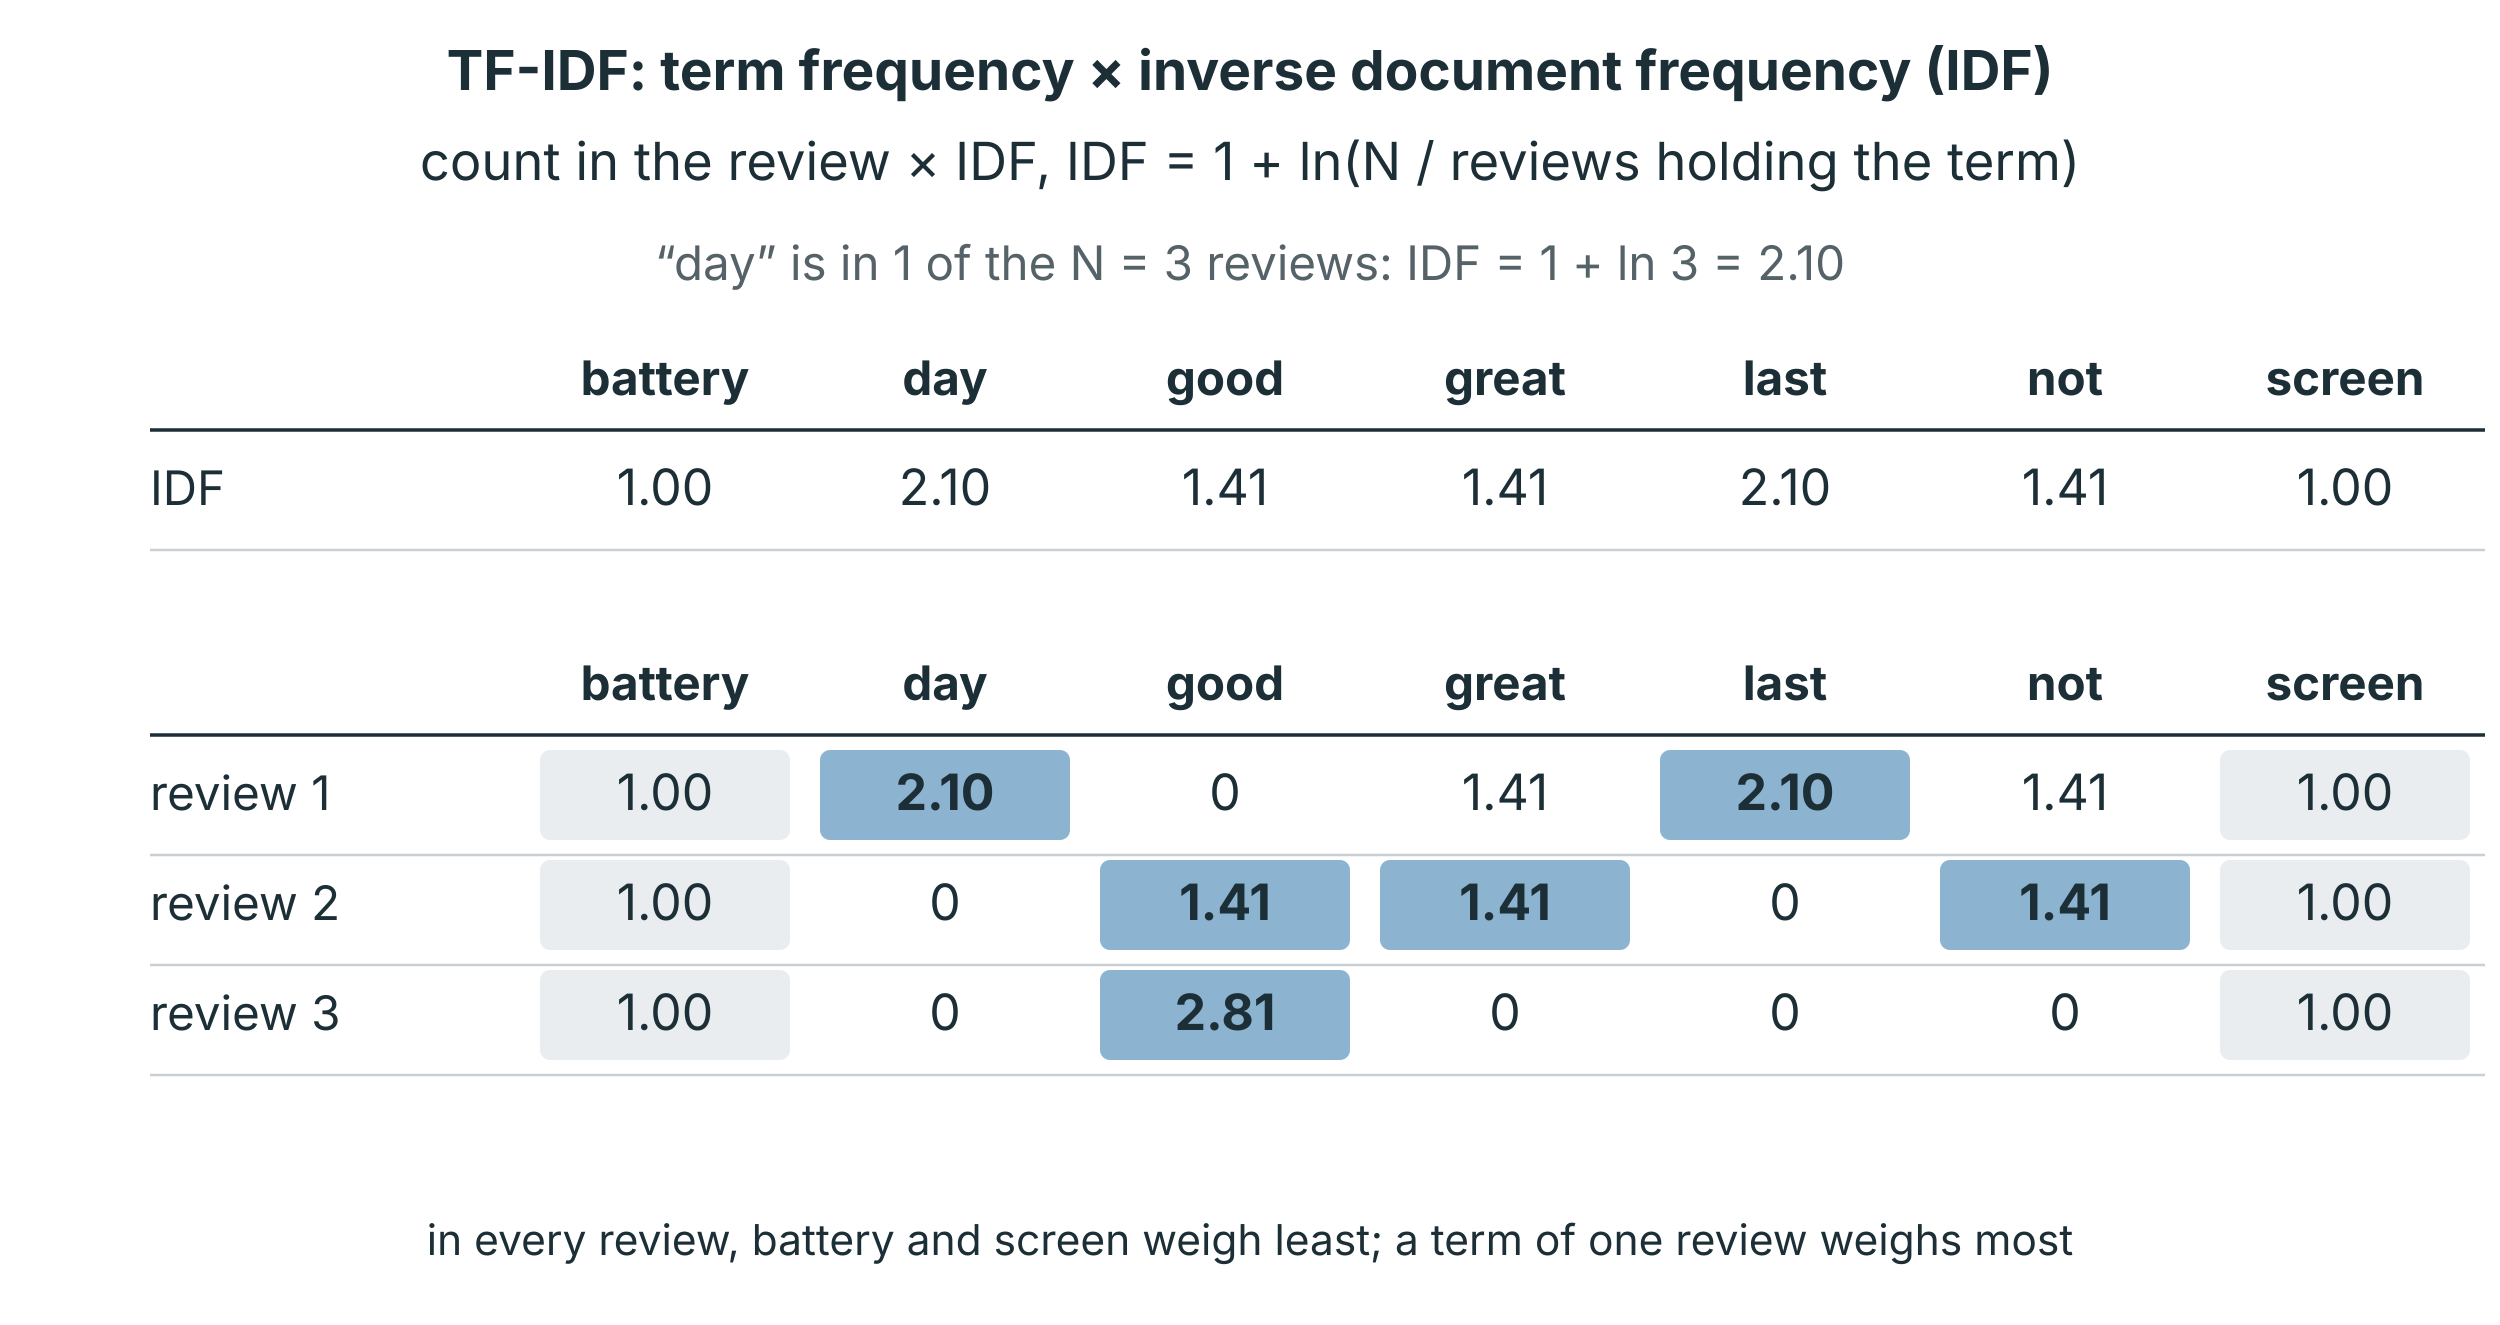
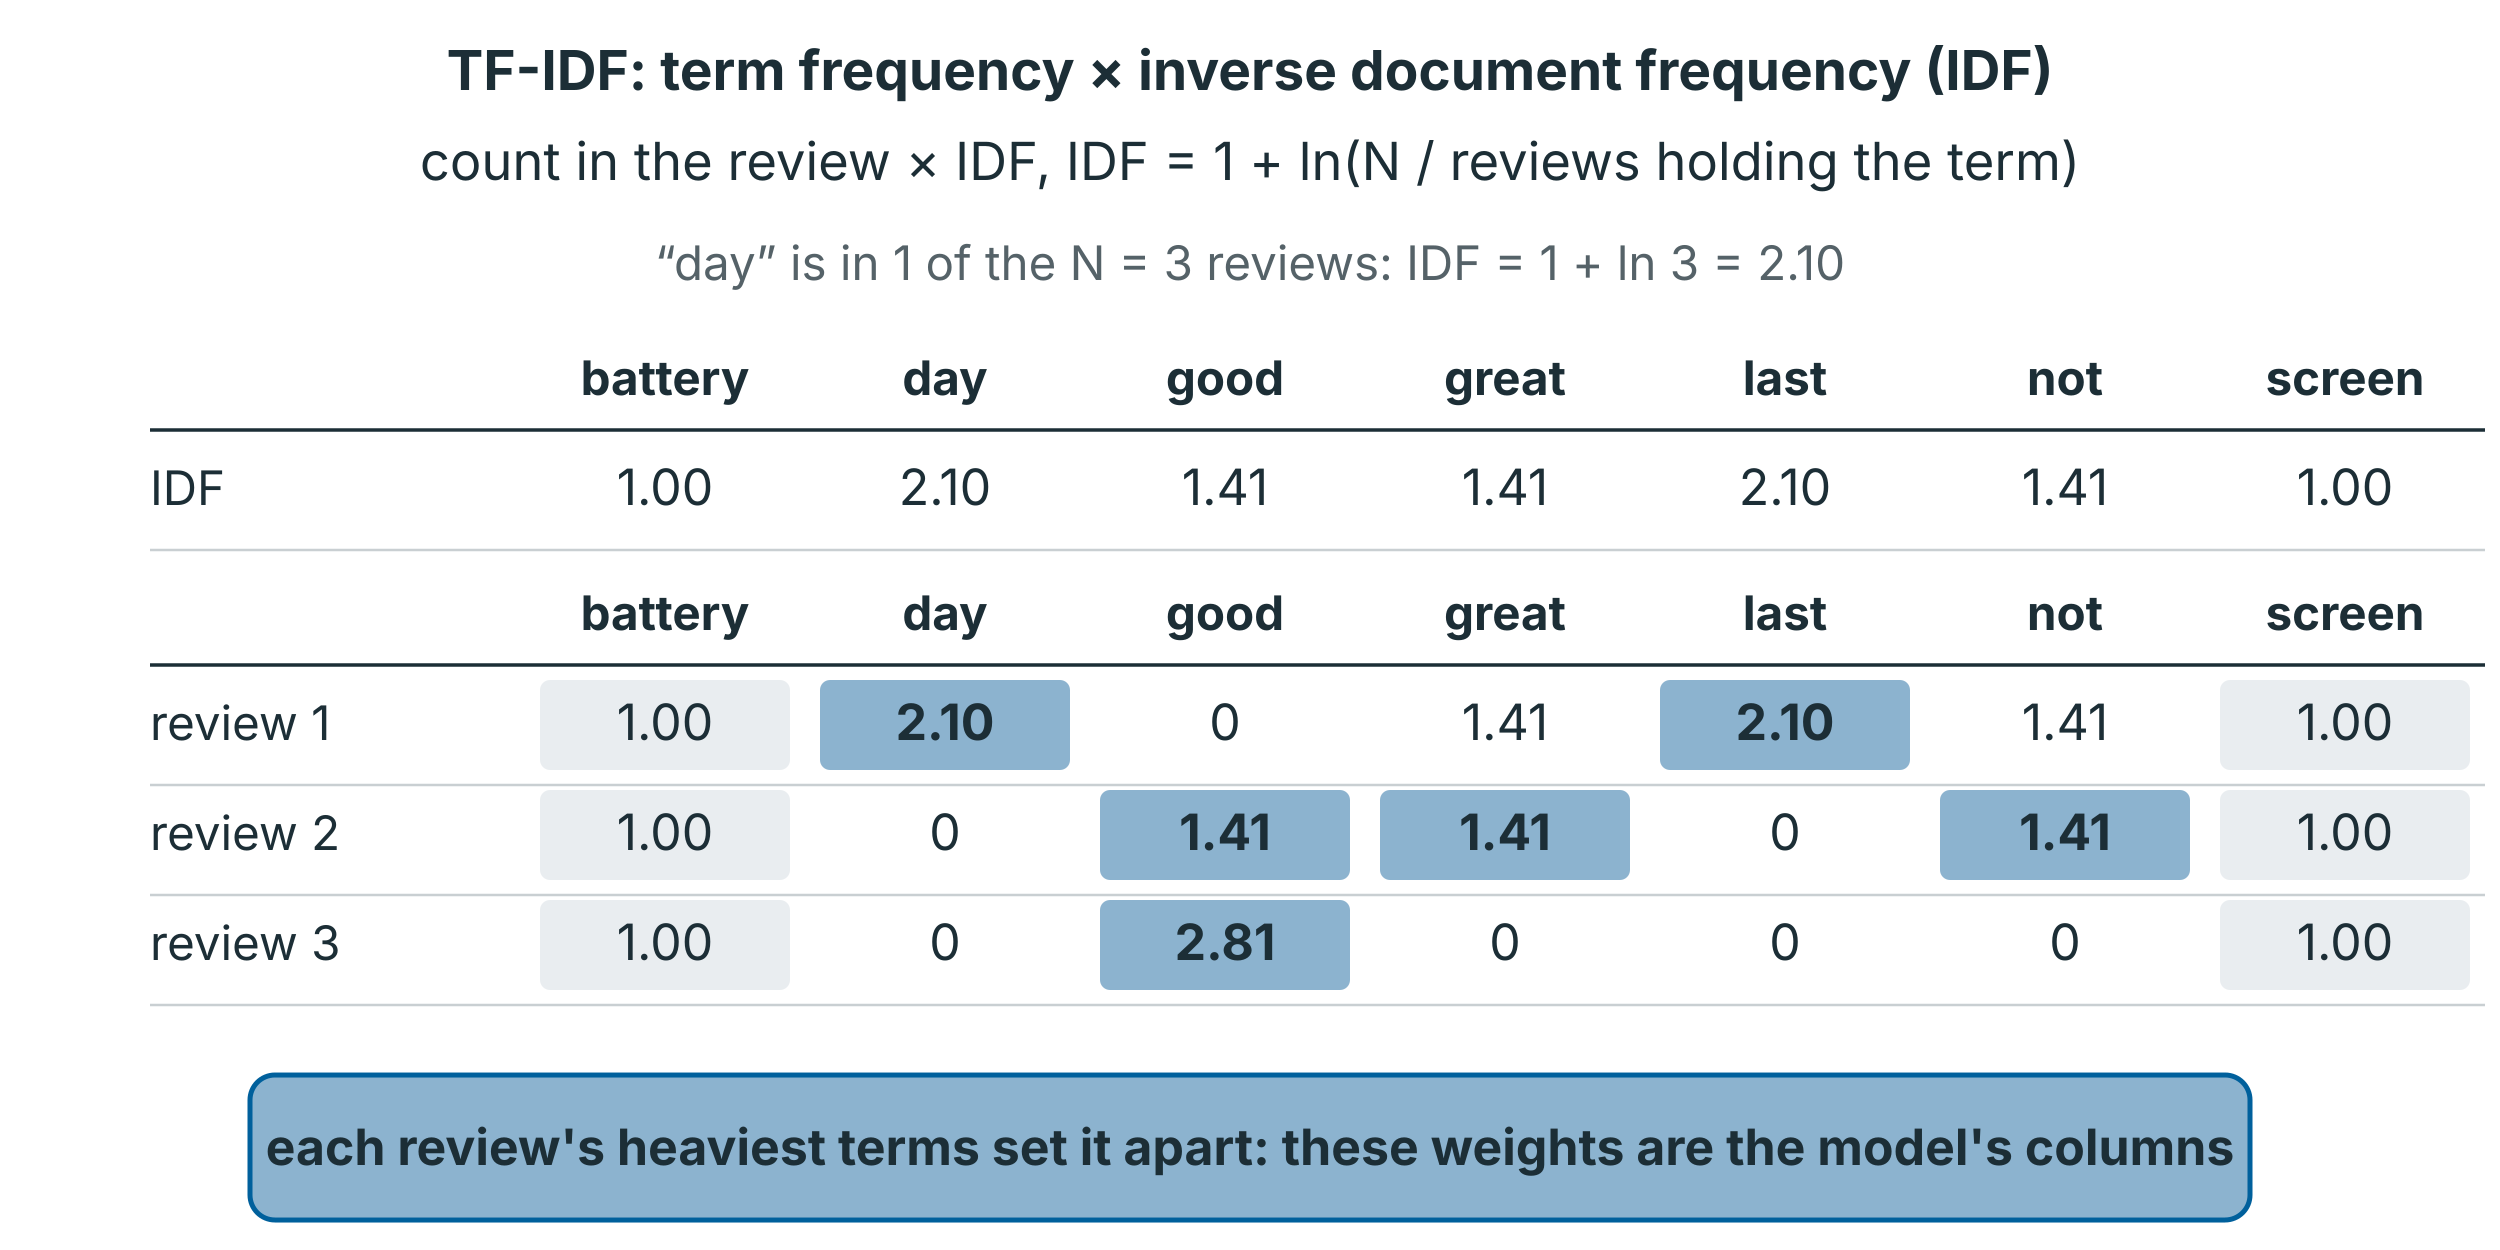
- <svg xmlns="http://www.w3.org/2000/svg" viewBox="0 0 1000 530" font-family="Inter, Arimo, Helvetica, sans-serif">
+ <svg xmlns="http://www.w3.org/2000/svg" viewBox="0 0 1000 500" font-family="Inter, Arimo, Helvetica, sans-serif">
  <defs>
    <marker id="ah" viewBox="0 0 10 10" refX="9" refY="5" markerWidth="7" markerHeight="7" orient="auto-start-reverse">
      <path d="M0,0 L10,5 L0,10 z" fill="#1c2e36" />
    </marker>
    <marker id="ahA" viewBox="0 0 10 10" refX="9" refY="5" markerWidth="7" markerHeight="7" orient="auto-start-reverse">
      <path class="accent-fill" d="M0,0 L10,5 L0,10 z" fill="#00609c" />
    </marker>
  </defs>
  <g data-step="1">
    <text x="500" y="36" font-size="22" font-weight="bold" text-anchor="middle" fill="#1c2e36">TF-IDF: term frequency × inverse document frequency (IDF)</text>
    <text x="500" y="72" font-size="21" font-weight="normal" text-anchor="middle" fill="#1c2e36">count in the review × IDF,    IDF = 1 + ln(N / reviews holding the term)</text>
  </g>
  <g data-step="2">
    <text x="266.0" y="158" font-size="19" font-weight="bold" text-anchor="middle" fill="#1c2e36">battery</text>
    <text x="378.0" y="158" font-size="19" font-weight="bold" text-anchor="middle" fill="#1c2e36">day</text>
    <text x="490.0" y="158" font-size="19" font-weight="bold" text-anchor="middle" fill="#1c2e36">good</text>
    <text x="602.0" y="158" font-size="19" font-weight="bold" text-anchor="middle" fill="#1c2e36">great</text>
    <text x="714.0" y="158" font-size="19" font-weight="bold" text-anchor="middle" fill="#1c2e36">last</text>
    <text x="826.0" y="158" font-size="19" font-weight="bold" text-anchor="middle" fill="#1c2e36">not</text>
    <text x="938.0" y="158" font-size="19" font-weight="bold" text-anchor="middle" fill="#1c2e36">screen</text>
    <line x1="60" y1="172" x2="994" y2="172" stroke="#1c2e36" stroke-width="1.4" />
    <text x="60" y="202" font-size="19" font-weight="normal" text-anchor="start" fill="#1c2e36">IDF</text>
    <text x="266.0" y="202" font-size="20" font-weight="normal" text-anchor="middle" fill="#1c2e36">1.00</text>
    <text x="378.0" y="202" font-size="20" font-weight="normal" text-anchor="middle" fill="#1c2e36">2.10</text>
    <text x="490.0" y="202" font-size="20" font-weight="normal" text-anchor="middle" fill="#1c2e36">1.41</text>
    <text x="602.0" y="202" font-size="20" font-weight="normal" text-anchor="middle" fill="#1c2e36">1.41</text>
    <text x="714.0" y="202" font-size="20" font-weight="normal" text-anchor="middle" fill="#1c2e36">2.10</text>
    <text x="826.0" y="202" font-size="20" font-weight="normal" text-anchor="middle" fill="#1c2e36">1.41</text>
    <text x="938.0" y="202" font-size="20" font-weight="normal" text-anchor="middle" fill="#1c2e36">1.00</text>
    <line x1="60" y1="220" x2="994" y2="220" stroke="#c9cfd2" stroke-width="1" />
    <text x="500" y="112" font-size="19" font-weight="normal" text-anchor="middle" fill="#556268">“day” is in 1 of the N = 3 reviews: IDF = 1 + ln 3 = 2.10</text>
  </g>
  <g data-step="3">
-     <text x="266.0" y="280" font-size="19" font-weight="bold" text-anchor="middle" fill="#1c2e36">battery</text>
-     <text x="378.0" y="280" font-size="19" font-weight="bold" text-anchor="middle" fill="#1c2e36">day</text>
-     <text x="490.0" y="280" font-size="19" font-weight="bold" text-anchor="middle" fill="#1c2e36">good</text>
-     <text x="602.0" y="280" font-size="19" font-weight="bold" text-anchor="middle" fill="#1c2e36">great</text>
-     <text x="714.0" y="280" font-size="19" font-weight="bold" text-anchor="middle" fill="#1c2e36">last</text>
-     <text x="826.0" y="280" font-size="19" font-weight="bold" text-anchor="middle" fill="#1c2e36">not</text>
-     <text x="938.0" y="280" font-size="19" font-weight="bold" text-anchor="middle" fill="#1c2e36">screen</text>
-     <line x1="60" y1="294" x2="994" y2="294" stroke="#1c2e36" stroke-width="1.4" />
-     <text x="60" y="324" font-size="19" font-weight="normal" text-anchor="start" fill="#1c2e36">review 1</text>
-     <text x="266.0" y="324" font-size="20" font-weight="normal" text-anchor="middle" fill="#1c2e36">1.00</text>
-     <text x="378.0" y="324" font-size="20" font-weight="normal" text-anchor="middle" fill="#1c2e36">2.10</text>
-     <text x="490.0" y="324" font-size="20" font-weight="normal" text-anchor="middle" fill="#1c2e36">0</text>
-     <text x="602.0" y="324" font-size="20" font-weight="normal" text-anchor="middle" fill="#1c2e36">1.41</text>
-     <text x="714.0" y="324" font-size="20" font-weight="normal" text-anchor="middle" fill="#1c2e36">2.10</text>
-     <text x="826.0" y="324" font-size="20" font-weight="normal" text-anchor="middle" fill="#1c2e36">1.41</text>
-     <text x="938.0" y="324" font-size="20" font-weight="normal" text-anchor="middle" fill="#1c2e36">1.00</text>
-     <line x1="60" y1="342" x2="994" y2="342" stroke="#c9cfd2" stroke-width="1" />
-     <text x="60" y="368" font-size="19" font-weight="normal" text-anchor="start" fill="#1c2e36">review 2</text>
-     <text x="266.0" y="368" font-size="20" font-weight="normal" text-anchor="middle" fill="#1c2e36">1.00</text>
-     <text x="378.0" y="368" font-size="20" font-weight="normal" text-anchor="middle" fill="#1c2e36">0</text>
-     <text x="490.0" y="368" font-size="20" font-weight="normal" text-anchor="middle" fill="#1c2e36">1.41</text>
-     <text x="602.0" y="368" font-size="20" font-weight="normal" text-anchor="middle" fill="#1c2e36">1.41</text>
-     <text x="714.0" y="368" font-size="20" font-weight="normal" text-anchor="middle" fill="#1c2e36">0</text>
-     <text x="826.0" y="368" font-size="20" font-weight="normal" text-anchor="middle" fill="#1c2e36">1.41</text>
-     <text x="938.0" y="368" font-size="20" font-weight="normal" text-anchor="middle" fill="#1c2e36">1.00</text>
-     <line x1="60" y1="386" x2="994" y2="386" stroke="#c9cfd2" stroke-width="1" />
-     <text x="60" y="412" font-size="19" font-weight="normal" text-anchor="start" fill="#1c2e36">review 3</text>
-     <text x="266.0" y="412" font-size="20" font-weight="normal" text-anchor="middle" fill="#1c2e36">1.00</text>
-     <text x="378.0" y="412" font-size="20" font-weight="normal" text-anchor="middle" fill="#1c2e36">0</text>
-     <text x="490.0" y="412" font-size="20" font-weight="normal" text-anchor="middle" fill="#1c2e36">2.81</text>
-     <text x="602.0" y="412" font-size="20" font-weight="normal" text-anchor="middle" fill="#1c2e36">0</text>
-     <text x="714.0" y="412" font-size="20" font-weight="normal" text-anchor="middle" fill="#1c2e36">0</text>
-     <text x="826.0" y="412" font-size="20" font-weight="normal" text-anchor="middle" fill="#1c2e36">0</text>
-     <text x="938.0" y="412" font-size="20" font-weight="normal" text-anchor="middle" fill="#1c2e36">1.00</text>
-     <line x1="60" y1="430" x2="994" y2="430" stroke="#c9cfd2" stroke-width="1" />
+     <text x="266.0" y="252" font-size="19" font-weight="bold" text-anchor="middle" fill="#1c2e36">battery</text>
+     <text x="378.0" y="252" font-size="19" font-weight="bold" text-anchor="middle" fill="#1c2e36">day</text>
+     <text x="490.0" y="252" font-size="19" font-weight="bold" text-anchor="middle" fill="#1c2e36">good</text>
+     <text x="602.0" y="252" font-size="19" font-weight="bold" text-anchor="middle" fill="#1c2e36">great</text>
+     <text x="714.0" y="252" font-size="19" font-weight="bold" text-anchor="middle" fill="#1c2e36">last</text>
+     <text x="826.0" y="252" font-size="19" font-weight="bold" text-anchor="middle" fill="#1c2e36">not</text>
+     <text x="938.0" y="252" font-size="19" font-weight="bold" text-anchor="middle" fill="#1c2e36">screen</text>
+     <line x1="60" y1="266" x2="994" y2="266" stroke="#1c2e36" stroke-width="1.4" />
+     <text x="60" y="296" font-size="19" font-weight="normal" text-anchor="start" fill="#1c2e36">review 1</text>
+     <text x="266.0" y="296" font-size="20" font-weight="normal" text-anchor="middle" fill="#1c2e36">1.00</text>
+     <text x="378.0" y="296" font-size="20" font-weight="normal" text-anchor="middle" fill="#1c2e36">2.10</text>
+     <text x="490.0" y="296" font-size="20" font-weight="normal" text-anchor="middle" fill="#1c2e36">0</text>
+     <text x="602.0" y="296" font-size="20" font-weight="normal" text-anchor="middle" fill="#1c2e36">1.41</text>
+     <text x="714.0" y="296" font-size="20" font-weight="normal" text-anchor="middle" fill="#1c2e36">2.10</text>
+     <text x="826.0" y="296" font-size="20" font-weight="normal" text-anchor="middle" fill="#1c2e36">1.41</text>
+     <text x="938.0" y="296" font-size="20" font-weight="normal" text-anchor="middle" fill="#1c2e36">1.00</text>
+     <line x1="60" y1="314" x2="994" y2="314" stroke="#c9cfd2" stroke-width="1" />
+     <text x="60" y="340" font-size="19" font-weight="normal" text-anchor="start" fill="#1c2e36">review 2</text>
+     <text x="266.0" y="340" font-size="20" font-weight="normal" text-anchor="middle" fill="#1c2e36">1.00</text>
+     <text x="378.0" y="340" font-size="20" font-weight="normal" text-anchor="middle" fill="#1c2e36">0</text>
+     <text x="490.0" y="340" font-size="20" font-weight="normal" text-anchor="middle" fill="#1c2e36">1.41</text>
+     <text x="602.0" y="340" font-size="20" font-weight="normal" text-anchor="middle" fill="#1c2e36">1.41</text>
+     <text x="714.0" y="340" font-size="20" font-weight="normal" text-anchor="middle" fill="#1c2e36">0</text>
+     <text x="826.0" y="340" font-size="20" font-weight="normal" text-anchor="middle" fill="#1c2e36">1.41</text>
+     <text x="938.0" y="340" font-size="20" font-weight="normal" text-anchor="middle" fill="#1c2e36">1.00</text>
+     <line x1="60" y1="358" x2="994" y2="358" stroke="#c9cfd2" stroke-width="1" />
+     <text x="60" y="384" font-size="19" font-weight="normal" text-anchor="start" fill="#1c2e36">review 3</text>
+     <text x="266.0" y="384" font-size="20" font-weight="normal" text-anchor="middle" fill="#1c2e36">1.00</text>
+     <text x="378.0" y="384" font-size="20" font-weight="normal" text-anchor="middle" fill="#1c2e36">0</text>
+     <text x="490.0" y="384" font-size="20" font-weight="normal" text-anchor="middle" fill="#1c2e36">2.81</text>
+     <text x="602.0" y="384" font-size="20" font-weight="normal" text-anchor="middle" fill="#1c2e36">0</text>
+     <text x="714.0" y="384" font-size="20" font-weight="normal" text-anchor="middle" fill="#1c2e36">0</text>
+     <text x="826.0" y="384" font-size="20" font-weight="normal" text-anchor="middle" fill="#1c2e36">0</text>
+     <text x="938.0" y="384" font-size="20" font-weight="normal" text-anchor="middle" fill="#1c2e36">1.00</text>
+     <line x1="60" y1="402" x2="994" y2="402" stroke="#c9cfd2" stroke-width="1" />
  </g>
  <g data-step="4">
-     <rect x="216" y="300" width="100" height="36" rx="4" fill="#e9edf0" />
-     <text x="266.0" y="324" font-size="20" font-weight="normal" text-anchor="middle" fill="#1c2e36">1.00</text>
-     <rect class="accent-a-light-fill" x="328" y="300" width="100" height="36" rx="4" fill="#8cb3cf" />
-     <text x="378.0" y="324" font-size="20" font-weight="bold" text-anchor="middle" fill="#1c2e36">2.10</text>
-     <rect class="accent-a-light-fill" x="664" y="300" width="100" height="36" rx="4" fill="#8cb3cf" />
-     <text x="714.0" y="324" font-size="20" font-weight="bold" text-anchor="middle" fill="#1c2e36">2.10</text>
-     <rect x="888" y="300" width="100" height="36" rx="4" fill="#e9edf0" />
-     <text x="938.0" y="324" font-size="20" font-weight="normal" text-anchor="middle" fill="#1c2e36">1.00</text>
-     <rect x="216" y="344" width="100" height="36" rx="4" fill="#e9edf0" />
-     <text x="266.0" y="368" font-size="20" font-weight="normal" text-anchor="middle" fill="#1c2e36">1.00</text>
-     <rect class="accent-a-light-fill" x="440" y="344" width="100" height="36" rx="4" fill="#8cb3cf" />
-     <text x="490.0" y="368" font-size="20" font-weight="bold" text-anchor="middle" fill="#1c2e36">1.41</text>
-     <rect class="accent-a-light-fill" x="552" y="344" width="100" height="36" rx="4" fill="#8cb3cf" />
-     <text x="602.0" y="368" font-size="20" font-weight="bold" text-anchor="middle" fill="#1c2e36">1.41</text>
-     <rect class="accent-a-light-fill" x="776" y="344" width="100" height="36" rx="4" fill="#8cb3cf" />
-     <text x="826.0" y="368" font-size="20" font-weight="bold" text-anchor="middle" fill="#1c2e36">1.41</text>
-     <rect x="888" y="344" width="100" height="36" rx="4" fill="#e9edf0" />
-     <text x="938.0" y="368" font-size="20" font-weight="normal" text-anchor="middle" fill="#1c2e36">1.00</text>
-     <rect x="216" y="388" width="100" height="36" rx="4" fill="#e9edf0" />
-     <text x="266.0" y="412" font-size="20" font-weight="normal" text-anchor="middle" fill="#1c2e36">1.00</text>
-     <rect class="accent-a-light-fill" x="440" y="388" width="100" height="36" rx="4" fill="#8cb3cf" />
-     <text x="490.0" y="412" font-size="20" font-weight="bold" text-anchor="middle" fill="#1c2e36">2.81</text>
-     <rect x="888" y="388" width="100" height="36" rx="4" fill="#e9edf0" />
-     <text x="938.0" y="412" font-size="20" font-weight="normal" text-anchor="middle" fill="#1c2e36">1.00</text>
-     <text x="500" y="502" font-size="17" font-weight="normal" text-anchor="middle" fill="#1c2e36">in every review, battery and screen weigh least; a term of one review weighs most</text>
+     <rect x="216" y="272" width="100" height="36" rx="4" fill="#e9edf0" />
+     <text x="266.0" y="296" font-size="20" font-weight="normal" text-anchor="middle" fill="#1c2e36">1.00</text>
+     <rect class="accent-a-light-fill" x="328" y="272" width="100" height="36" rx="4" fill="#8cb3cf" />
+     <text x="378.0" y="296" font-size="20" font-weight="bold" text-anchor="middle" fill="#1c2e36">2.10</text>
+     <rect class="accent-a-light-fill" x="664" y="272" width="100" height="36" rx="4" fill="#8cb3cf" />
+     <text x="714.0" y="296" font-size="20" font-weight="bold" text-anchor="middle" fill="#1c2e36">2.10</text>
+     <rect x="888" y="272" width="100" height="36" rx="4" fill="#e9edf0" />
+     <text x="938.0" y="296" font-size="20" font-weight="normal" text-anchor="middle" fill="#1c2e36">1.00</text>
+     <rect x="216" y="316" width="100" height="36" rx="4" fill="#e9edf0" />
+     <text x="266.0" y="340" font-size="20" font-weight="normal" text-anchor="middle" fill="#1c2e36">1.00</text>
+     <rect class="accent-a-light-fill" x="440" y="316" width="100" height="36" rx="4" fill="#8cb3cf" />
+     <text x="490.0" y="340" font-size="20" font-weight="bold" text-anchor="middle" fill="#1c2e36">1.41</text>
+     <rect class="accent-a-light-fill" x="552" y="316" width="100" height="36" rx="4" fill="#8cb3cf" />
+     <text x="602.0" y="340" font-size="20" font-weight="bold" text-anchor="middle" fill="#1c2e36">1.41</text>
+     <rect class="accent-a-light-fill" x="776" y="316" width="100" height="36" rx="4" fill="#8cb3cf" />
+     <text x="826.0" y="340" font-size="20" font-weight="bold" text-anchor="middle" fill="#1c2e36">1.41</text>
+     <rect x="888" y="316" width="100" height="36" rx="4" fill="#e9edf0" />
+     <text x="938.0" y="340" font-size="20" font-weight="normal" text-anchor="middle" fill="#1c2e36">1.00</text>
+     <rect x="216" y="360" width="100" height="36" rx="4" fill="#e9edf0" />
+     <text x="266.0" y="384" font-size="20" font-weight="normal" text-anchor="middle" fill="#1c2e36">1.00</text>
+     <rect class="accent-a-light-fill" x="440" y="360" width="100" height="36" rx="4" fill="#8cb3cf" />
+     <text x="490.0" y="384" font-size="20" font-weight="bold" text-anchor="middle" fill="#1c2e36">2.81</text>
+     <rect x="888" y="360" width="100" height="36" rx="4" fill="#e9edf0" />
+     <text x="938.0" y="384" font-size="20" font-weight="normal" text-anchor="middle" fill="#1c2e36">1.00</text>
+   </g>
+   <g data-step="5">
+     <rect class="accent-a-light-fill accent-stroke" x="100" y="430" width="800" height="58" rx="10" fill="#8cb3cf" stroke="#00609c" stroke-width="2" />
+     <text x="500" y="466" font-size="20" font-weight="bold" text-anchor="middle" fill="#1c2e36">each review's heaviest terms set it apart: these weights are the model's columns</text>
  </g>
</svg>
